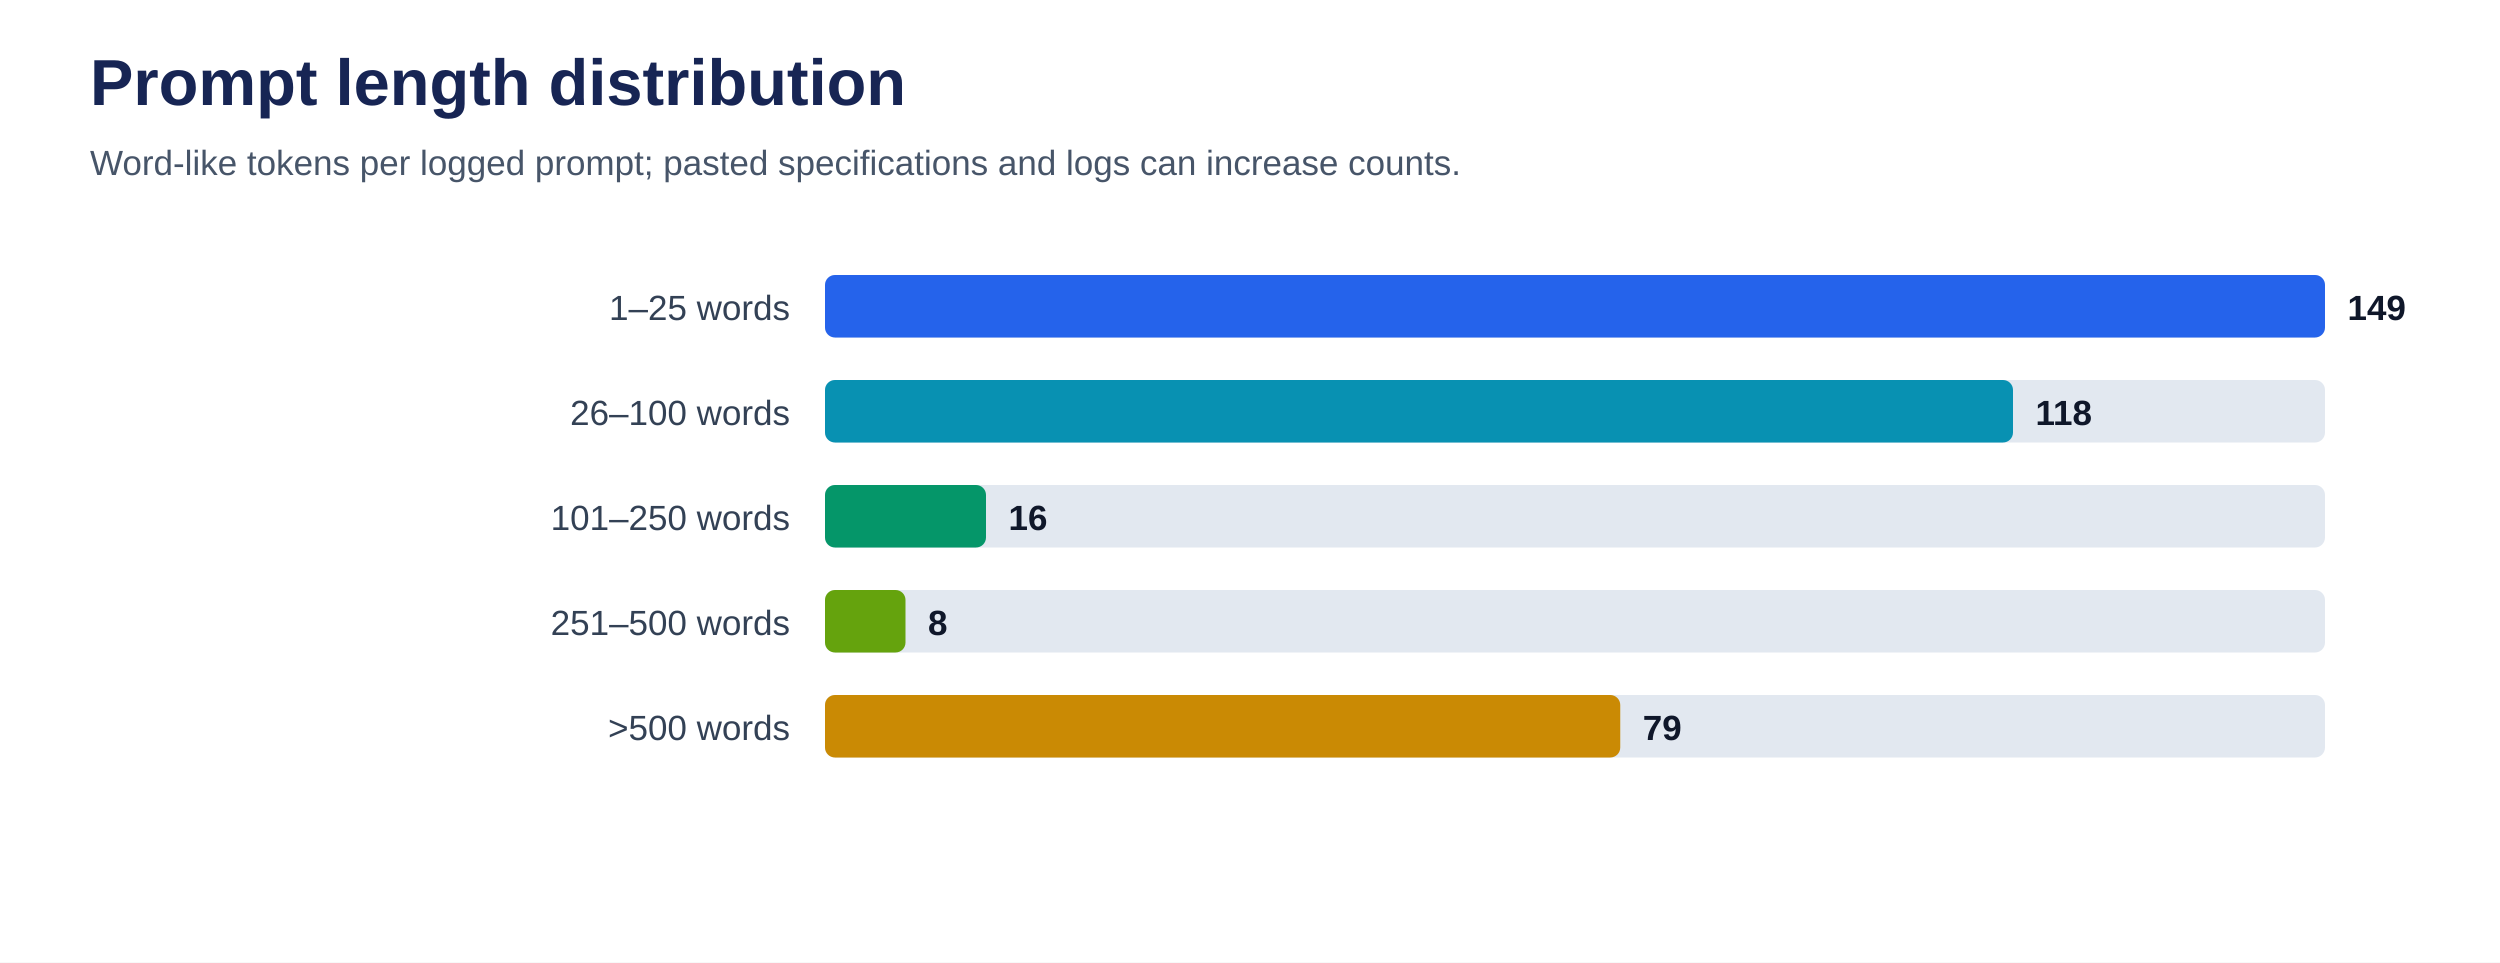
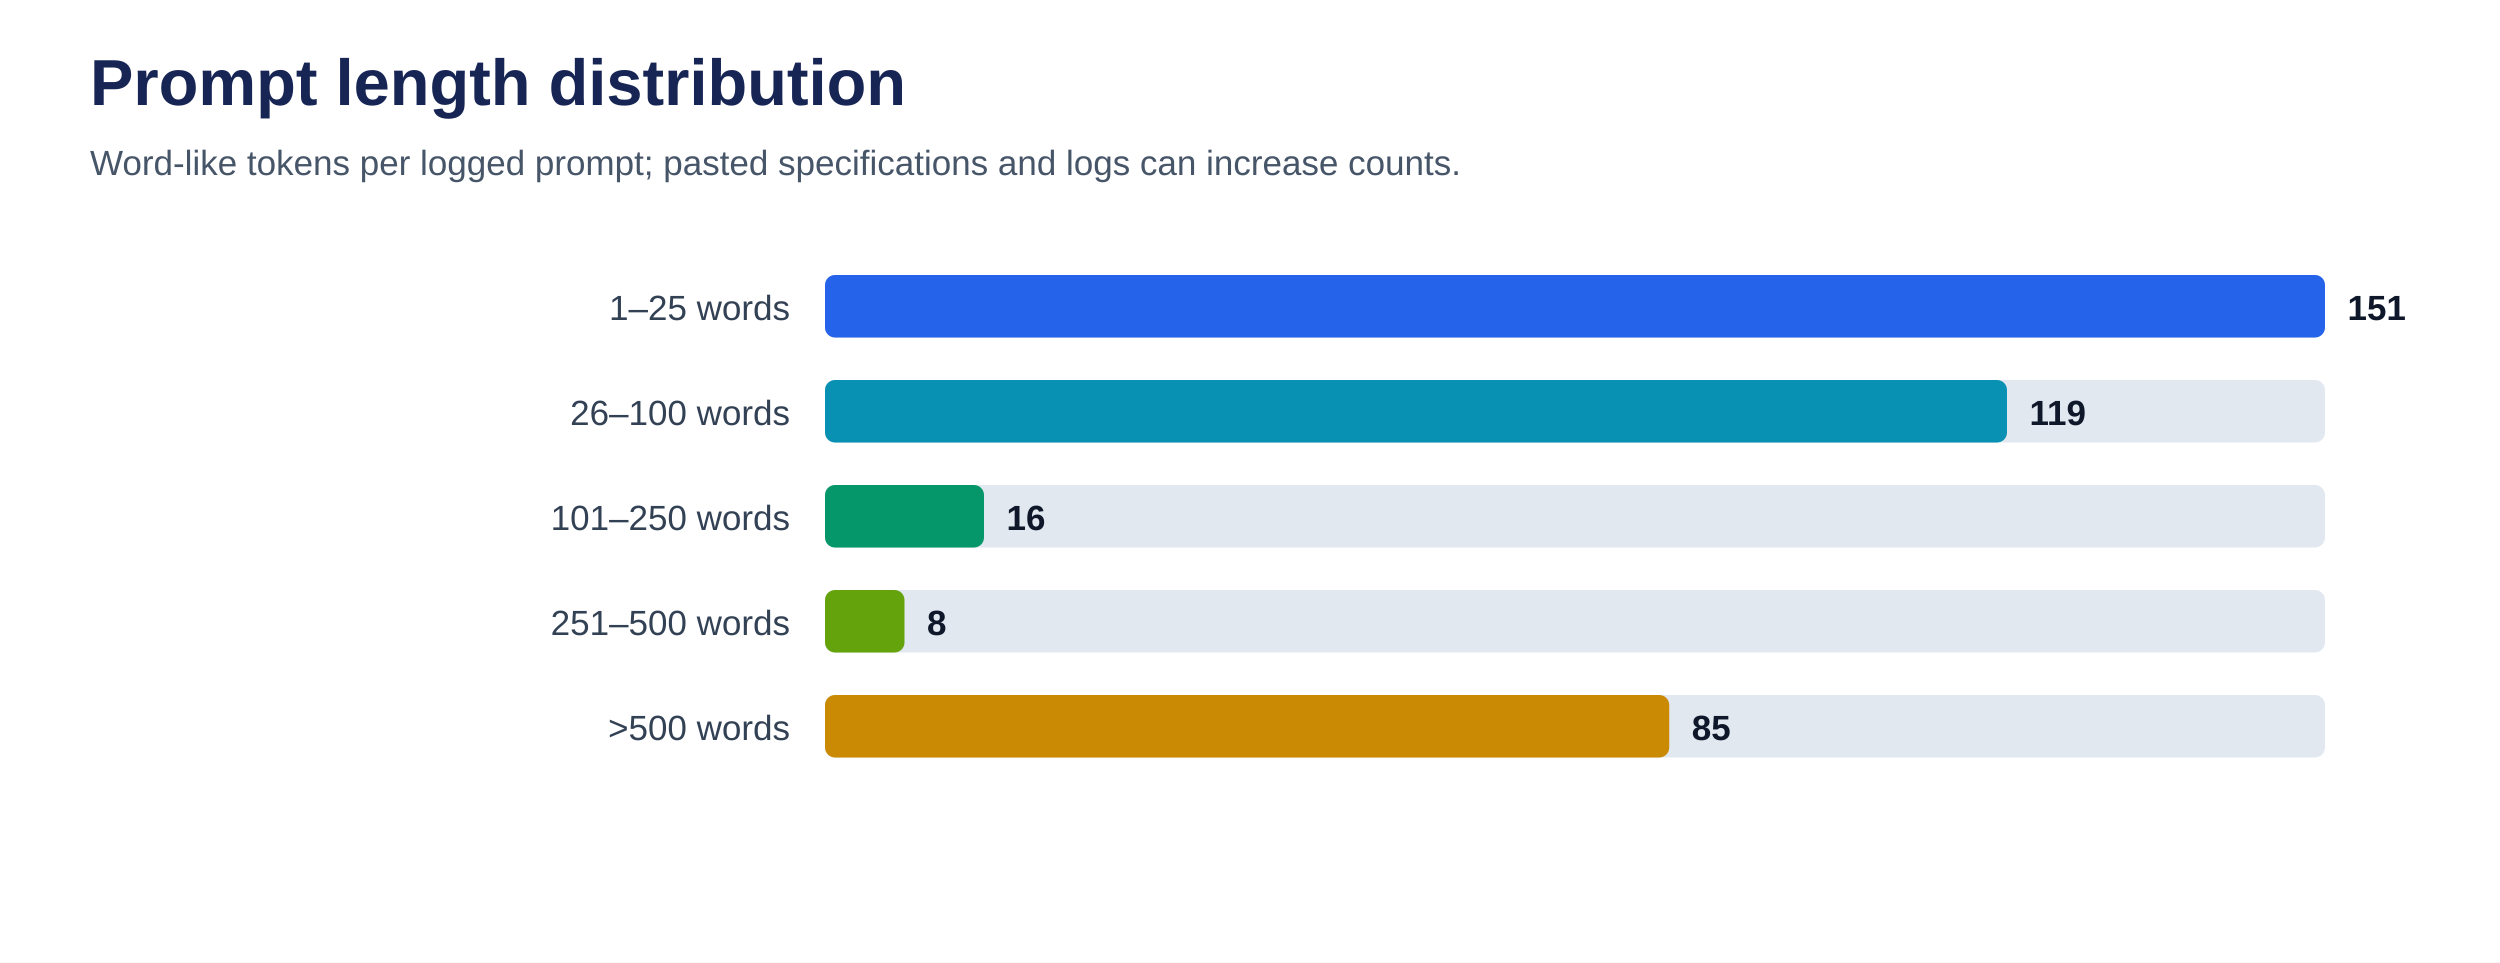
<svg xmlns="http://www.w3.org/2000/svg" viewBox="0 0 1000 385" role="img" aria-labelledby="title desc">
  <rect width="100%" height="100%" fill="#ffffff" />
  <text x="36" y="42" font-family="Arial, sans-serif" font-size="26" font-weight="700" fill="#172554">Prompt length distribution</text>
  <text x="36" y="70" font-family="Arial, sans-serif" font-size="14" fill="#475569">Word-like tokens per logged prompt; pasted specifications and logs can increase counts.</text>
  <text x="316" y="128" text-anchor="end" font-family="Arial, sans-serif" font-size="14" fill="#334155">1–25 words</text>
  <rect x="330" y="110" width="600" height="25" rx="4" fill="#e2e8f0" />
  <rect x="330" y="110" width="600.0" height="25" rx="4" fill="#2563eb" />
-   <text x="939.0" y="128" font-family="Arial, sans-serif" font-size="14" font-weight="700" fill="#0f172a">149</text>
+   <text x="939.0" y="128" font-family="Arial, sans-serif" font-size="14" font-weight="700" fill="#0f172a">151</text>
  <text x="316" y="170" text-anchor="end" font-family="Arial, sans-serif" font-size="14" fill="#334155">26–100 words</text>
  <rect x="330" y="152" width="600" height="25" rx="4" fill="#e2e8f0" />
-   <rect x="330" y="152" width="475.2" height="25" rx="4" fill="#0891b2" />
-   <text x="814.2" y="170" font-family="Arial, sans-serif" font-size="14" font-weight="700" fill="#0f172a">118</text>
+   <rect x="330" y="152" width="472.8" height="25" rx="4" fill="#0891b2" />
+   <text x="811.8" y="170" font-family="Arial, sans-serif" font-size="14" font-weight="700" fill="#0f172a">119</text>
  <text x="316" y="212" text-anchor="end" font-family="Arial, sans-serif" font-size="14" fill="#334155">101–250 words</text>
  <rect x="330" y="194" width="600" height="25" rx="4" fill="#e2e8f0" />
-   <rect x="330" y="194" width="64.4" height="25" rx="4" fill="#059669" />
-   <text x="403.4" y="212" font-family="Arial, sans-serif" font-size="14" font-weight="700" fill="#0f172a">16</text>
+   <rect x="330" y="194" width="63.6" height="25" rx="4" fill="#059669" />
+   <text x="402.6" y="212" font-family="Arial, sans-serif" font-size="14" font-weight="700" fill="#0f172a">16</text>
  <text x="316" y="254" text-anchor="end" font-family="Arial, sans-serif" font-size="14" fill="#334155">251–500 words</text>
  <rect x="330" y="236" width="600" height="25" rx="4" fill="#e2e8f0" />
-   <rect x="330" y="236" width="32.2" height="25" rx="4" fill="#65a30d" />
-   <text x="371.2" y="254" font-family="Arial, sans-serif" font-size="14" font-weight="700" fill="#0f172a">8</text>
+   <rect x="330" y="236" width="31.8" height="25" rx="4" fill="#65a30d" />
+   <text x="370.8" y="254" font-family="Arial, sans-serif" font-size="14" font-weight="700" fill="#0f172a">8</text>
  <text x="316" y="296" text-anchor="end" font-family="Arial, sans-serif" font-size="14" fill="#334155">&gt;500 words</text>
  <rect x="330" y="278" width="600" height="25" rx="4" fill="#e2e8f0" />
-   <rect x="330" y="278" width="318.1" height="25" rx="4" fill="#ca8a04" />
-   <text x="657.1" y="296" font-family="Arial, sans-serif" font-size="14" font-weight="700" fill="#0f172a">79</text>
+   <rect x="330" y="278" width="337.7" height="25" rx="4" fill="#ca8a04" />
+   <text x="676.7" y="296" font-family="Arial, sans-serif" font-size="14" font-weight="700" fill="#0f172a">85</text>
</svg>
